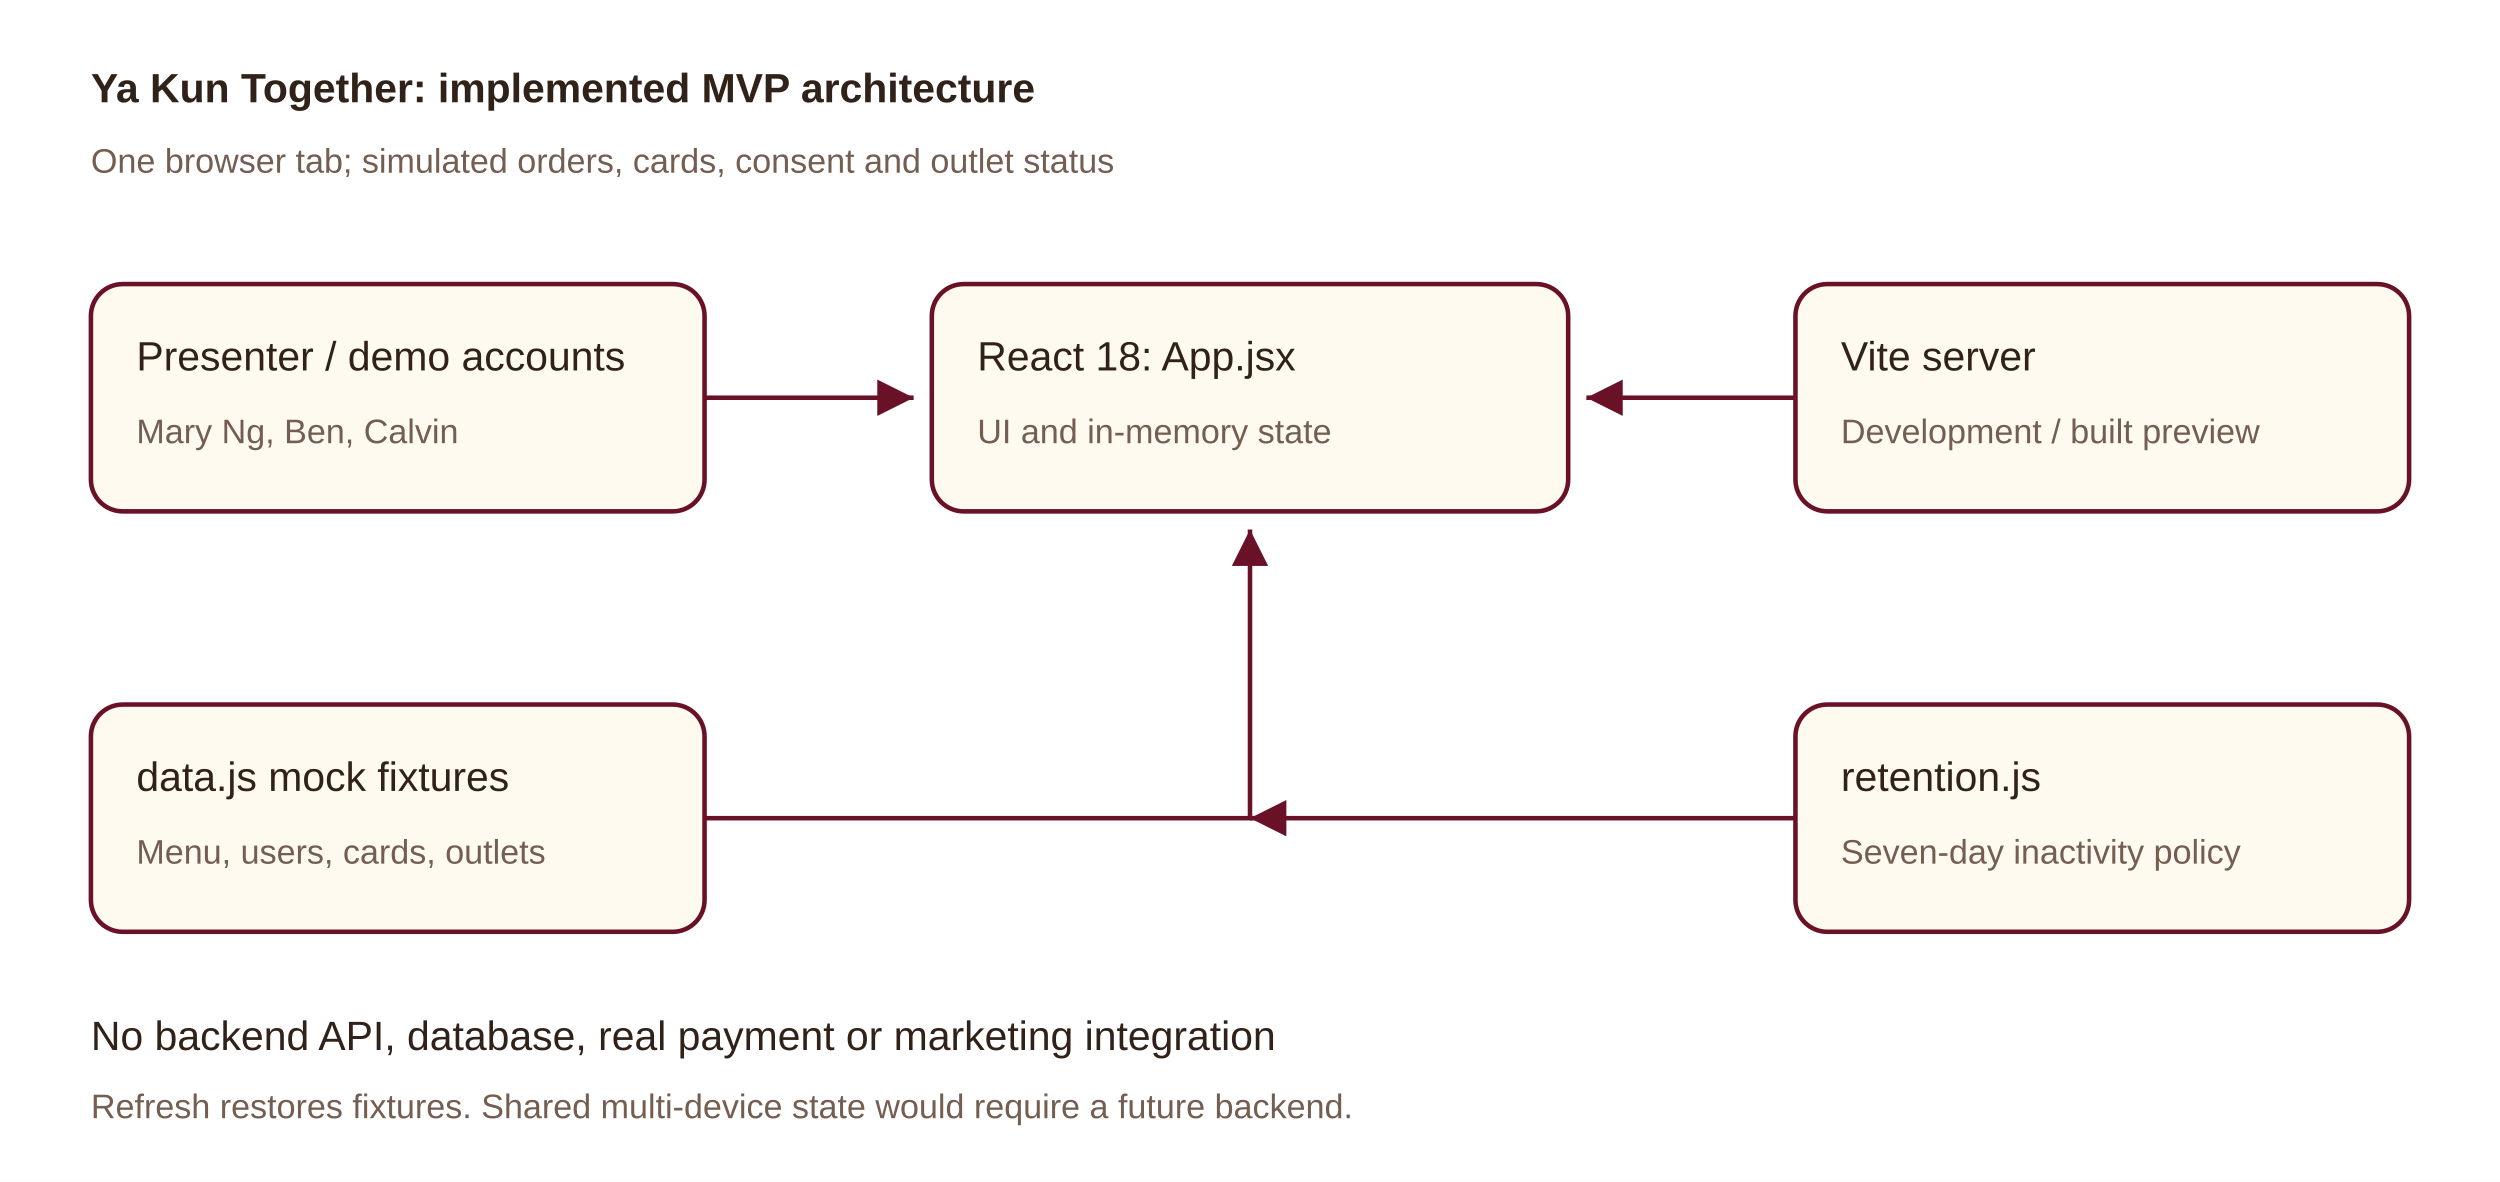
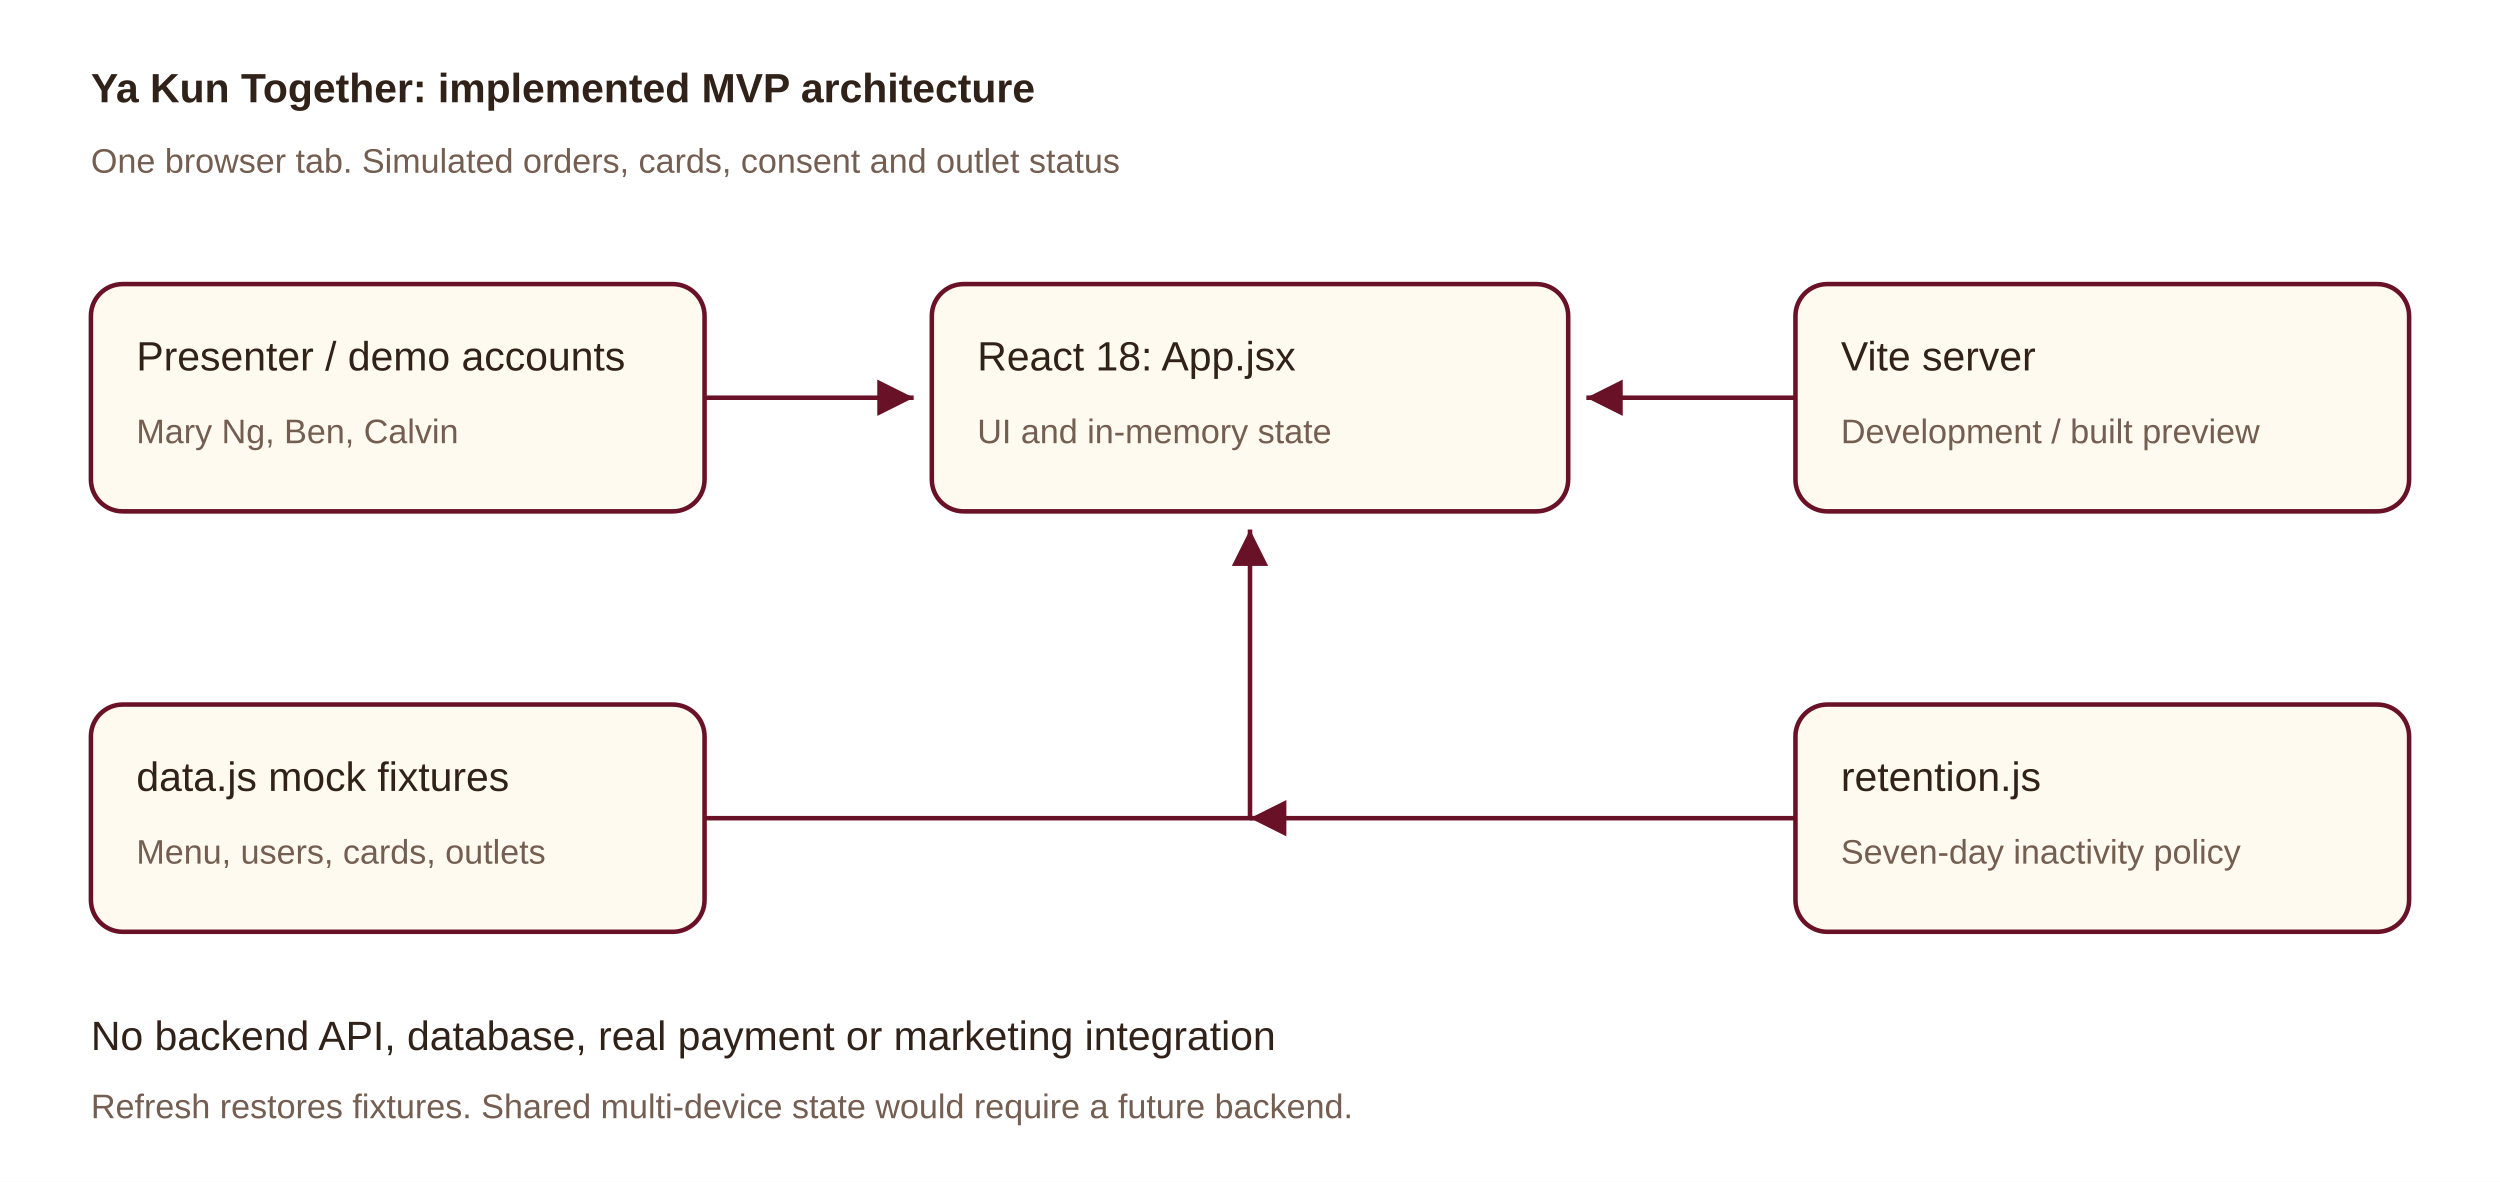
<svg xmlns="http://www.w3.org/2000/svg" width="1100" height="520" viewBox="0 0 1100 520">
  <defs>
    <marker id="arrow" markerWidth="9" markerHeight="8" refX="8" refY="4" orient="auto">
      <path d="M0 0 L8 4 L0 8" fill="#691126" />
    </marker>
    <style>text{font-family:Arial,sans-serif;fill:#302219;font-size:18px}.box{fill:#fffaf0;stroke:#691126;stroke-width:2}.line{fill:none;stroke:#691126;stroke-width:2;marker-end:url(#arrow)}.small{font-size:15px;fill:#735e51}</style>
  </defs>
  <rect width="1100" height="520" fill="white" />
  <text x="40" y="45" font-weight="bold" font-size="25">Ya Kun Together: implemented MVP architecture</text>
-   <text x="40" y="76" class="small">One browser tab; simulated orders, cards, consent and outlet status</text>
+   <text x="40" y="76" class="small">One browser tab. Simulated orders, cards, consent and outlet status</text>
  <rect class="box" x="40" y="125" width="270" height="100" rx="14" />
  <text x="60" y="163">Presenter / demo accounts</text>
  <text class="small" x="60" y="195">Mary Ng, Ben, Calvin</text>
  <rect class="box" x="410" y="125" width="280" height="100" rx="14" />
  <text x="430" y="163">React 18: App.jsx</text>
  <text class="small" x="430" y="195">UI and in-memory state</text>
  <path class="line" d="M310 175 H402" />
  <rect class="box" x="790" y="125" width="270" height="100" rx="14" />
  <text x="810" y="163">Vite server</text>
  <text class="small" x="810" y="195">Development / built preview</text>
  <path class="line" d="M790 175 H698" />
  <rect class="box" x="40" y="310" width="270" height="100" rx="14" />
  <text x="60" y="348">data.js mock fixtures</text>
  <text class="small" x="60" y="380">Menu, users, cards, outlets</text>
  <path class="line" d="M310 360 H550 V233" />
  <rect class="box" x="790" y="310" width="270" height="100" rx="14" />
  <text x="810" y="348">retention.js</text>
  <text class="small" x="810" y="380">Seven-day inactivity policy</text>
  <path class="line" d="M790 360 H550" />
  <text x="40" y="462">No backend API, database, real payment or marketing integration</text>
  <text class="small" x="40" y="492">Refresh restores fixtures. Shared multi-device state would require a future backend.</text>
</svg>
